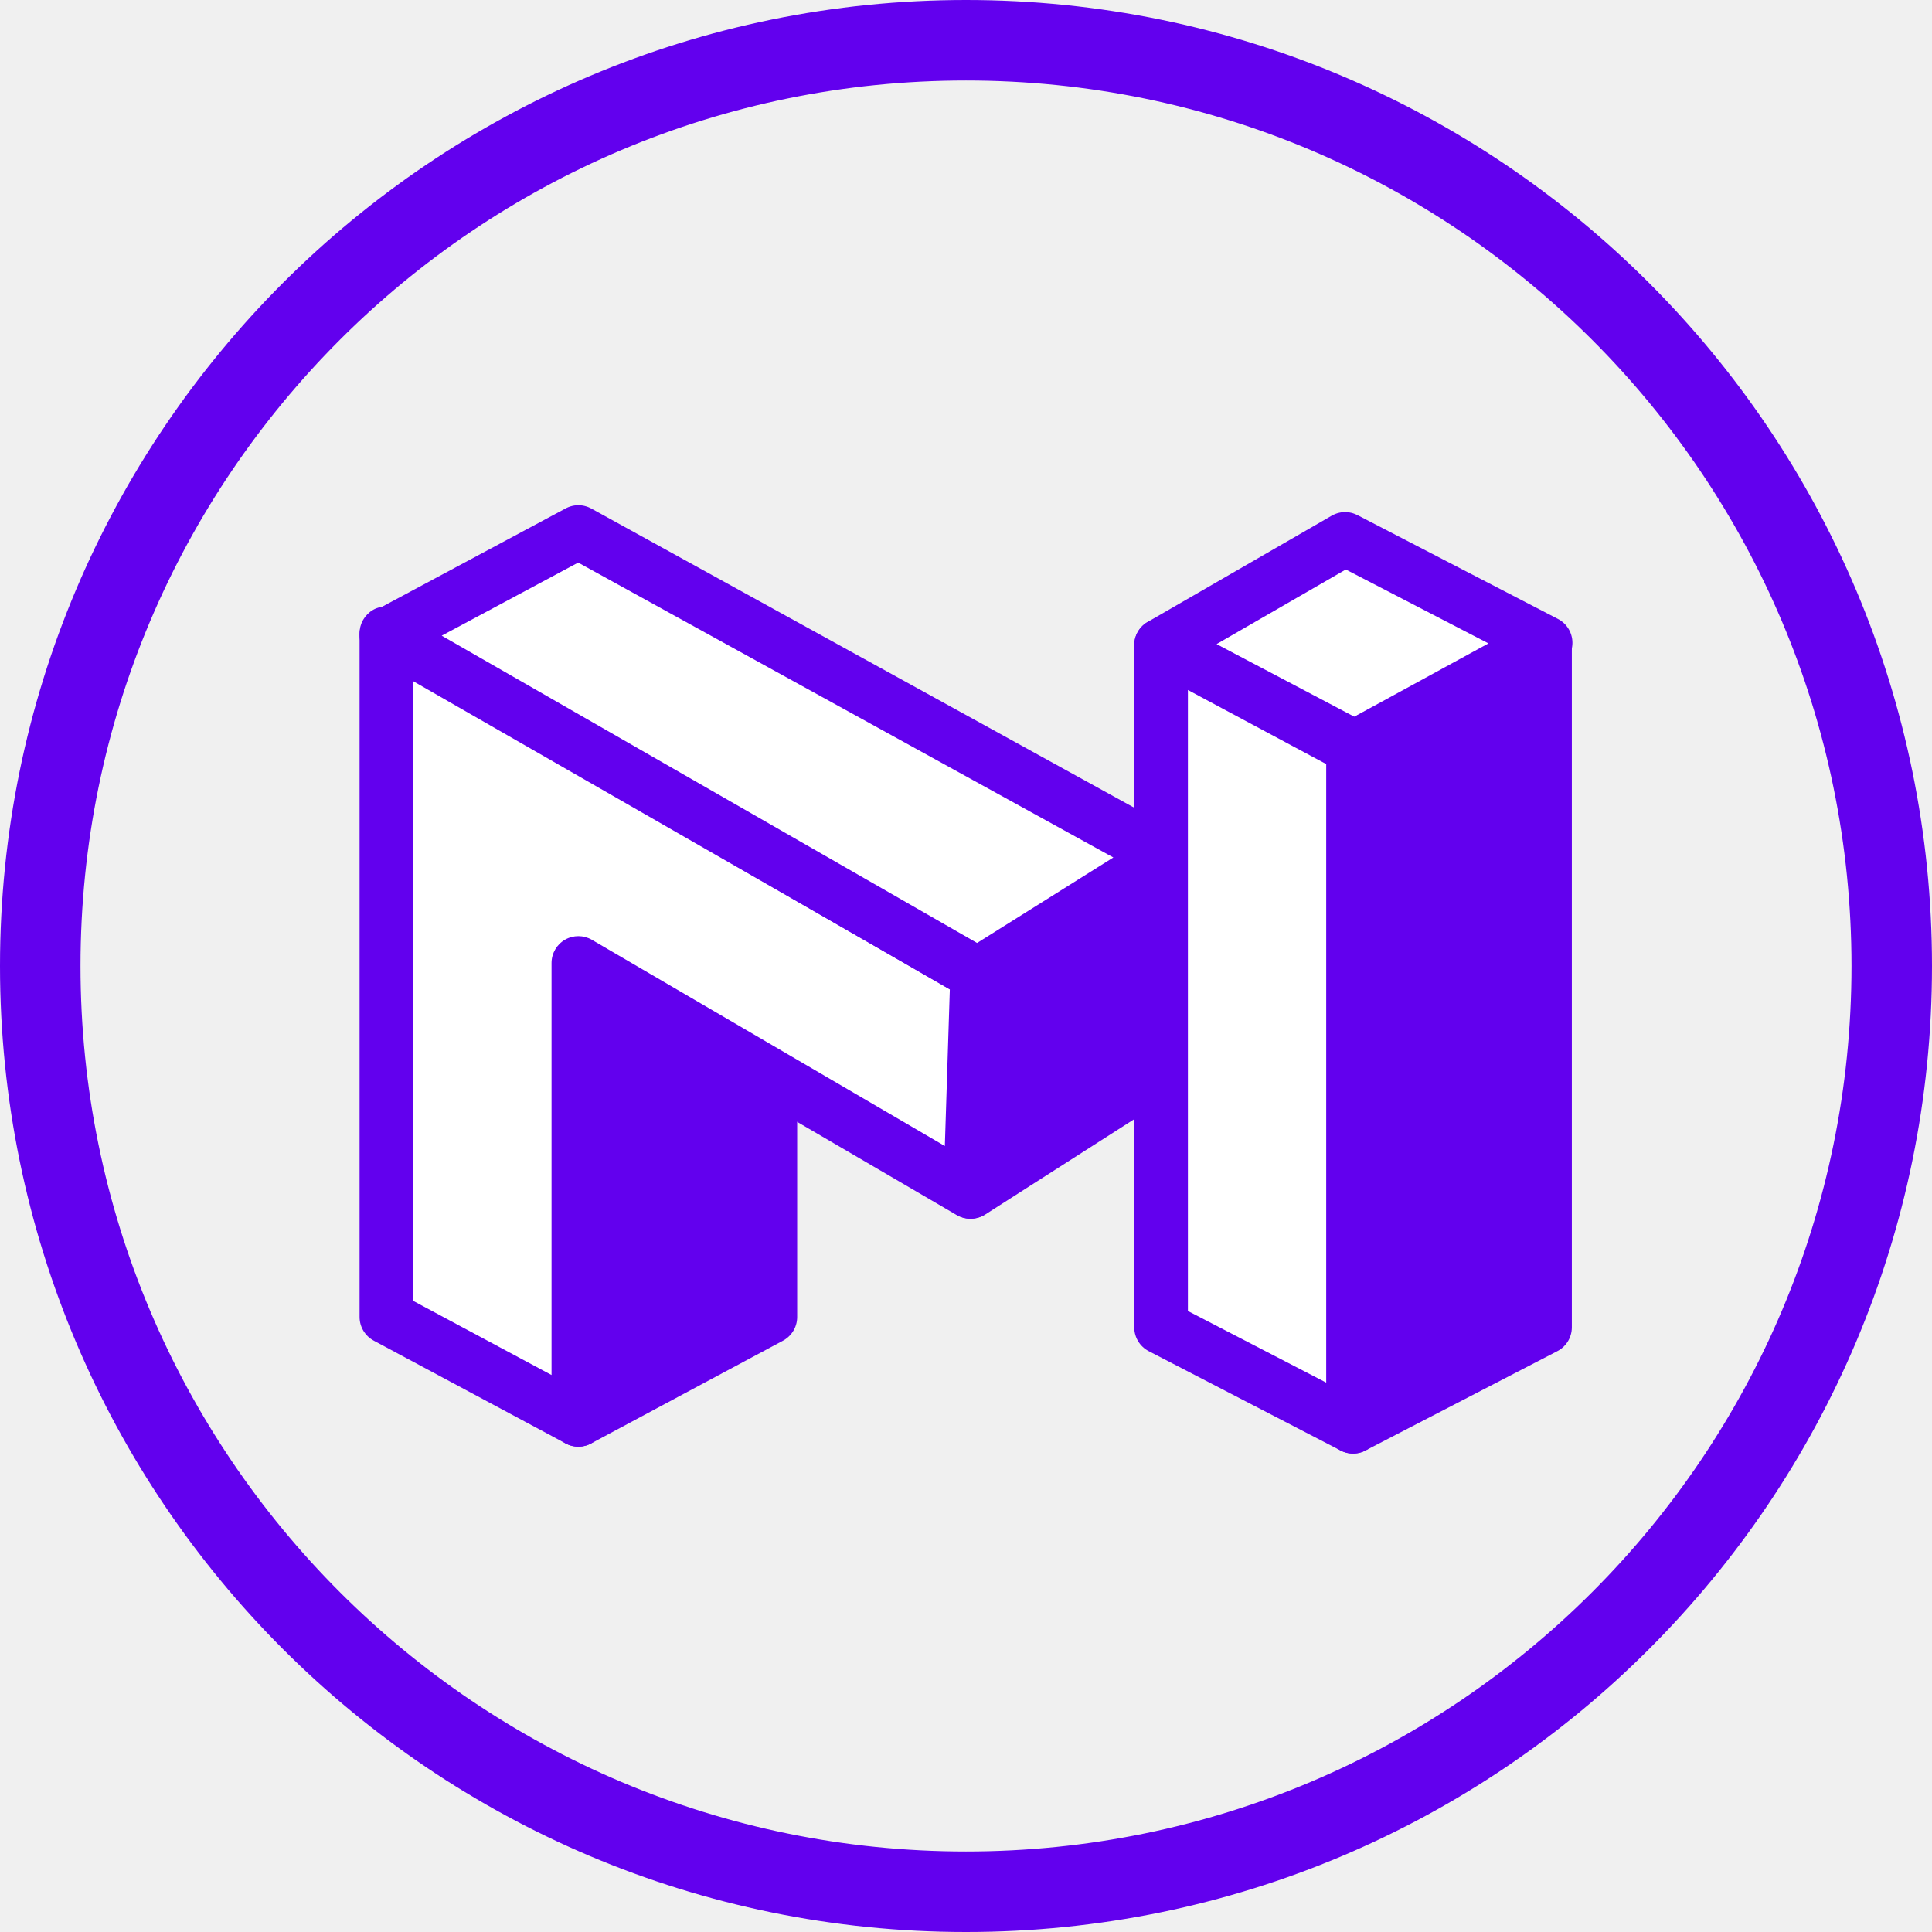
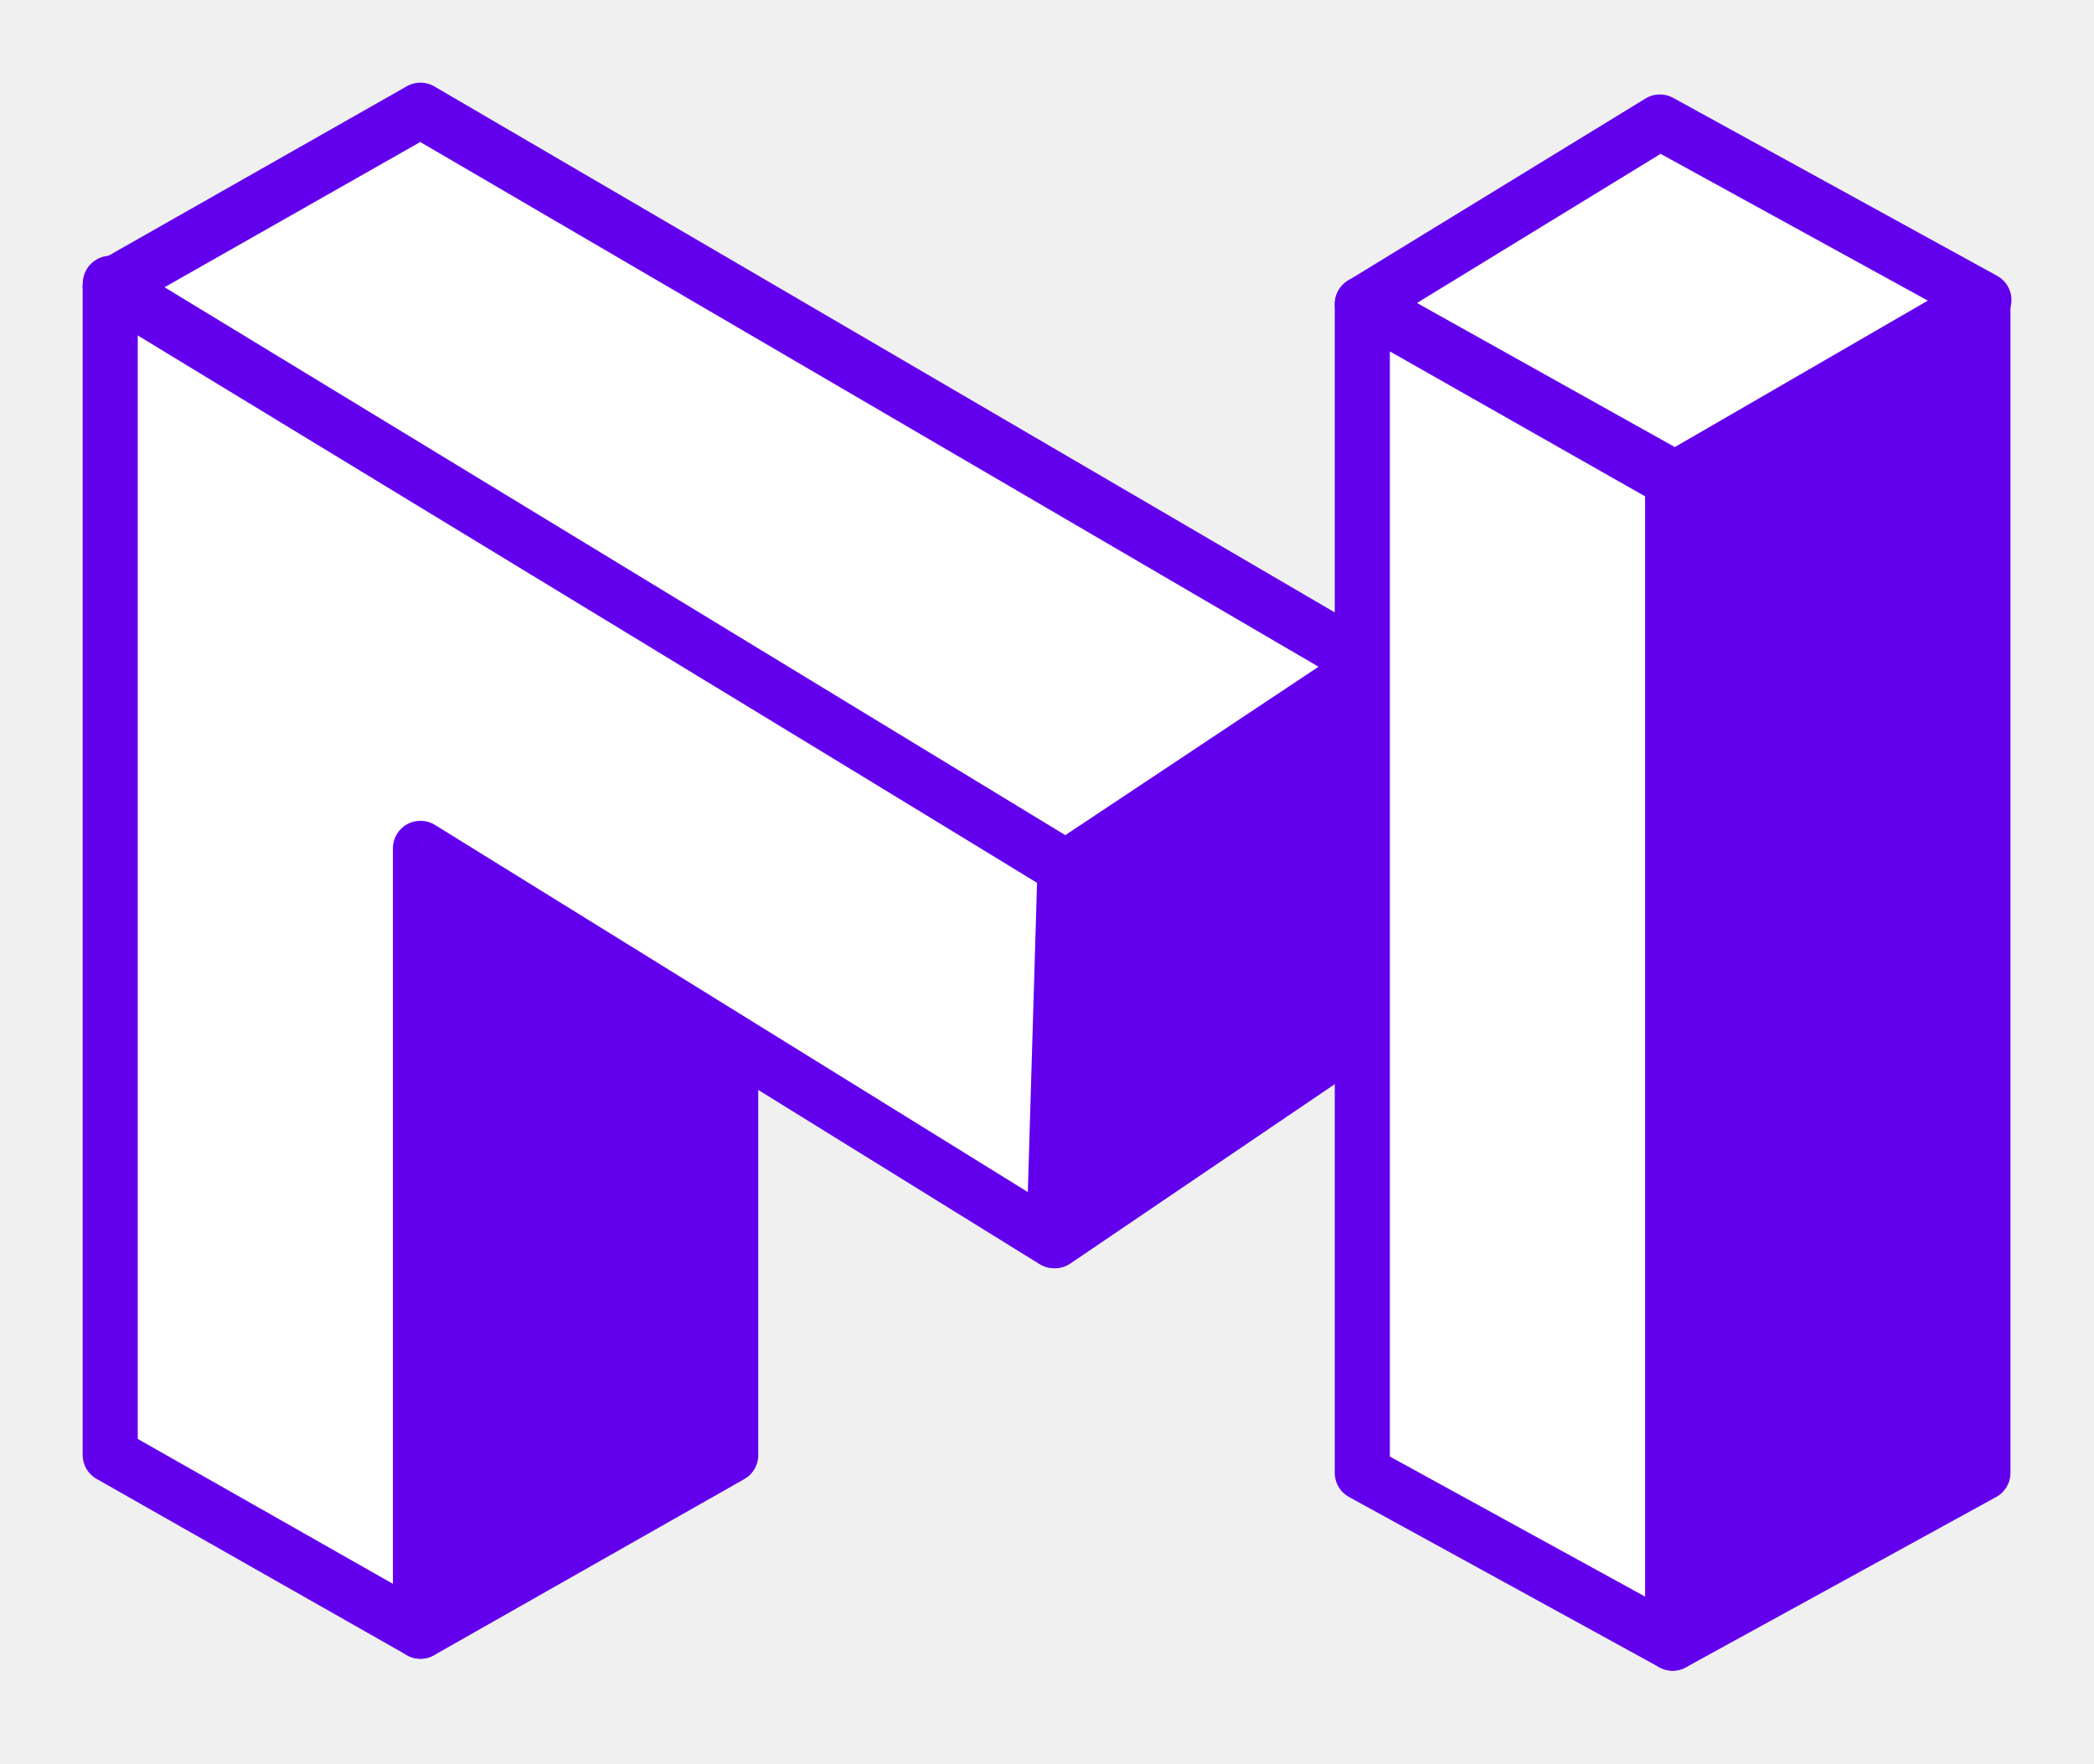
- <svg xmlns="http://www.w3.org/2000/svg" width="36" height="36" viewBox="0 0 36 36" fill="none">
-   <circle cx="18" cy="18" r="17.25" stroke="#6200EE" stroke-width="1.5" />
-   <path d="M10.777 26.457L14.354 24.541V12.661L10.777 13.747V26.457Z" fill="#6200EE" stroke="#6200EE" stroke-linejoin="round" />
-   <path d="M21.634 15.981L21.634 19.941L18.09 22.209L18.186 18.153L21.634 15.981Z" fill="#6200EE" stroke="#6200EE" stroke-linejoin="round" />
-   <path d="M21.635 12.022L25.064 10.042L28.8 11.977L25.24 13.922L21.635 12.022Z" fill="white" stroke="#6200EE" stroke-linejoin="round" />
-   <path fill-rule="evenodd" clip-rule="evenodd" d="M7.2 11.83L7.2 11.798L18.208 18.154L18.079 22.209L10.777 17.944V26.456L7.2 24.54V11.83L7.2 11.83Z" fill="white" />
-   <path d="M7.2 11.799L7.45 11.365C7.296 11.276 7.105 11.276 6.95 11.365C6.796 11.455 6.7 11.62 6.7 11.799L7.2 11.799ZM7.2 11.83L6.952 12.264C7.107 12.352 7.297 12.352 7.451 12.262C7.605 12.173 7.7 12.008 7.7 11.83L7.2 11.83ZM18.208 18.154L18.708 18.17C18.713 17.985 18.617 17.813 18.458 17.721L18.208 18.154ZM18.079 22.209L17.827 22.641C17.979 22.73 18.167 22.732 18.321 22.647C18.475 22.562 18.573 22.401 18.579 22.225L18.079 22.209ZM10.777 17.944L11.029 17.512C10.875 17.422 10.683 17.421 10.528 17.51C10.373 17.599 10.277 17.765 10.277 17.944H10.777ZM10.777 26.456L10.541 26.897C10.696 26.98 10.883 26.976 11.034 26.885C11.185 26.795 11.277 26.632 11.277 26.456H10.777ZM7.2 24.54H6.7C6.7 24.724 6.802 24.894 6.964 24.981L7.2 24.54ZM7.2 11.83L7.448 11.396C7.294 11.307 7.103 11.308 6.949 11.397C6.795 11.487 6.7 11.652 6.7 11.83H7.2ZM6.7 11.799V11.83L7.7 11.83V11.799L6.7 11.799ZM18.458 17.721L7.45 11.365L6.95 12.232L17.958 18.587L18.458 17.721ZM18.579 22.225L18.708 18.17L17.708 18.138L17.579 22.194L18.579 22.225ZM10.525 18.376L17.827 22.641L18.331 21.778L11.029 17.512L10.525 18.376ZM10.277 17.944V26.456H11.277V17.944H10.277ZM11.013 26.016L7.436 24.099L6.964 24.981L10.541 26.897L11.013 26.016ZM7.7 24.54V11.83H6.7V24.54H7.7ZM6.952 12.264L6.952 12.264L7.448 11.396L7.448 11.396L6.952 12.264Z" fill="#6200EE" />
-   <path d="M7.2 11.83L10.777 9.914L21.731 15.95L18.218 18.154L7.2 11.83Z" fill="white" stroke="#6200EE" stroke-linejoin="round" />
-   <path d="M25.212 26.585L28.789 24.733V12.022L25.212 13.938V26.585Z" fill="#6200EE" stroke="#6200EE" stroke-linejoin="round" />
-   <path d="M25.212 26.585L21.635 24.733V12.022L25.212 13.938V26.585Z" fill="white" stroke="#6200EE" stroke-linejoin="round" />
+ <svg xmlns="http://www.w3.org/2000/svg" width="19" height="16" viewBox="0 0 19 16" fill="none">
+   <path d="M3.815 14.801L6.63 13.203V3.291L3.815 4.197V14.801Z" fill="#6200EE" stroke="#6200EE" stroke-width="0.5" stroke-linejoin="round" />
+   <path d="M12.36 6.062L12.36 9.366L9.571 11.258L9.646 7.874L12.36 6.062Z" fill="#6200EE" stroke="#6200EE" stroke-width="0.5" stroke-linejoin="round" />
+   <path d="M12.362 2.759L15.061 1.107L18.001 2.722L15.199 4.344L12.362 2.759Z" fill="white" stroke="#6200EE" stroke-width="0.5" stroke-linejoin="round" />
+   <path fill-rule="evenodd" clip-rule="evenodd" d="M1.001 2.598L1.001 2.571L9.664 7.873L9.563 11.257L3.815 7.697V14.8L1 13.202V2.597L1.001 2.598Z" fill="white" />
+   <path d="M1.001 2.571L1.131 2.358C1.054 2.31 0.958 2.308 0.879 2.353C0.8 2.397 0.751 2.48 0.751 2.571L1.001 2.571ZM1.001 2.598L0.871 2.811C0.949 2.858 1.045 2.86 1.124 2.815C1.202 2.771 1.251 2.688 1.251 2.598L1.001 2.598ZM9.664 7.873L9.914 7.881C9.917 7.791 9.871 7.707 9.795 7.66L9.664 7.873ZM9.563 11.257L9.431 11.469C9.507 11.516 9.602 11.519 9.681 11.477C9.76 11.435 9.81 11.354 9.813 11.264L9.563 11.257ZM3.815 7.697L3.947 7.485C3.87 7.437 3.773 7.435 3.693 7.479C3.614 7.523 3.565 7.607 3.565 7.697H3.815ZM3.815 14.8L3.692 15.018C3.769 15.062 3.864 15.061 3.941 15.016C4.018 14.972 4.065 14.889 4.065 14.8H3.815ZM1 13.202H0.75C0.75 13.292 0.798 13.375 0.877 13.419L1 13.202ZM1 2.597L1.13 2.383C1.052 2.336 0.956 2.335 0.877 2.379C0.799 2.424 0.75 2.507 0.75 2.597H1ZM0.751 2.571L0.751 2.598L1.251 2.598V2.571L0.751 2.571ZM9.795 7.66L1.131 2.358L0.87 2.784L9.534 8.086L9.795 7.66ZM9.813 11.264L9.914 7.881L9.414 7.866L9.313 11.249L9.813 11.264ZM3.683 7.91L9.431 11.469L9.694 11.044L3.947 7.485L3.683 7.91ZM3.565 7.697V14.8H4.065V7.697H3.565ZM3.939 14.583L1.123 12.984L0.877 13.419L3.692 15.018L3.939 14.583ZM1.25 13.202V2.597H0.75V13.202H1.25ZM0.87 2.811L0.871 2.811L1.131 2.384L1.13 2.383L0.87 2.811Z" fill="#6200EE" />
+   <path d="M1 2.599L3.815 1L12.436 6.036L9.672 7.874L1 2.599Z" fill="white" stroke="#6200EE" stroke-width="0.5" stroke-linejoin="round" />
+   <path d="M15.177 14.909L17.992 13.364V2.759L15.177 4.358V14.909Z" fill="#6200EE" stroke="#6200EE" stroke-width="0.5" stroke-linejoin="round" />
+   <path d="M15.177 14.909L12.361 13.364V2.759L15.177 4.358V14.909Z" fill="white" stroke="#6200EE" stroke-width="0.5" stroke-linejoin="round" />
</svg>
